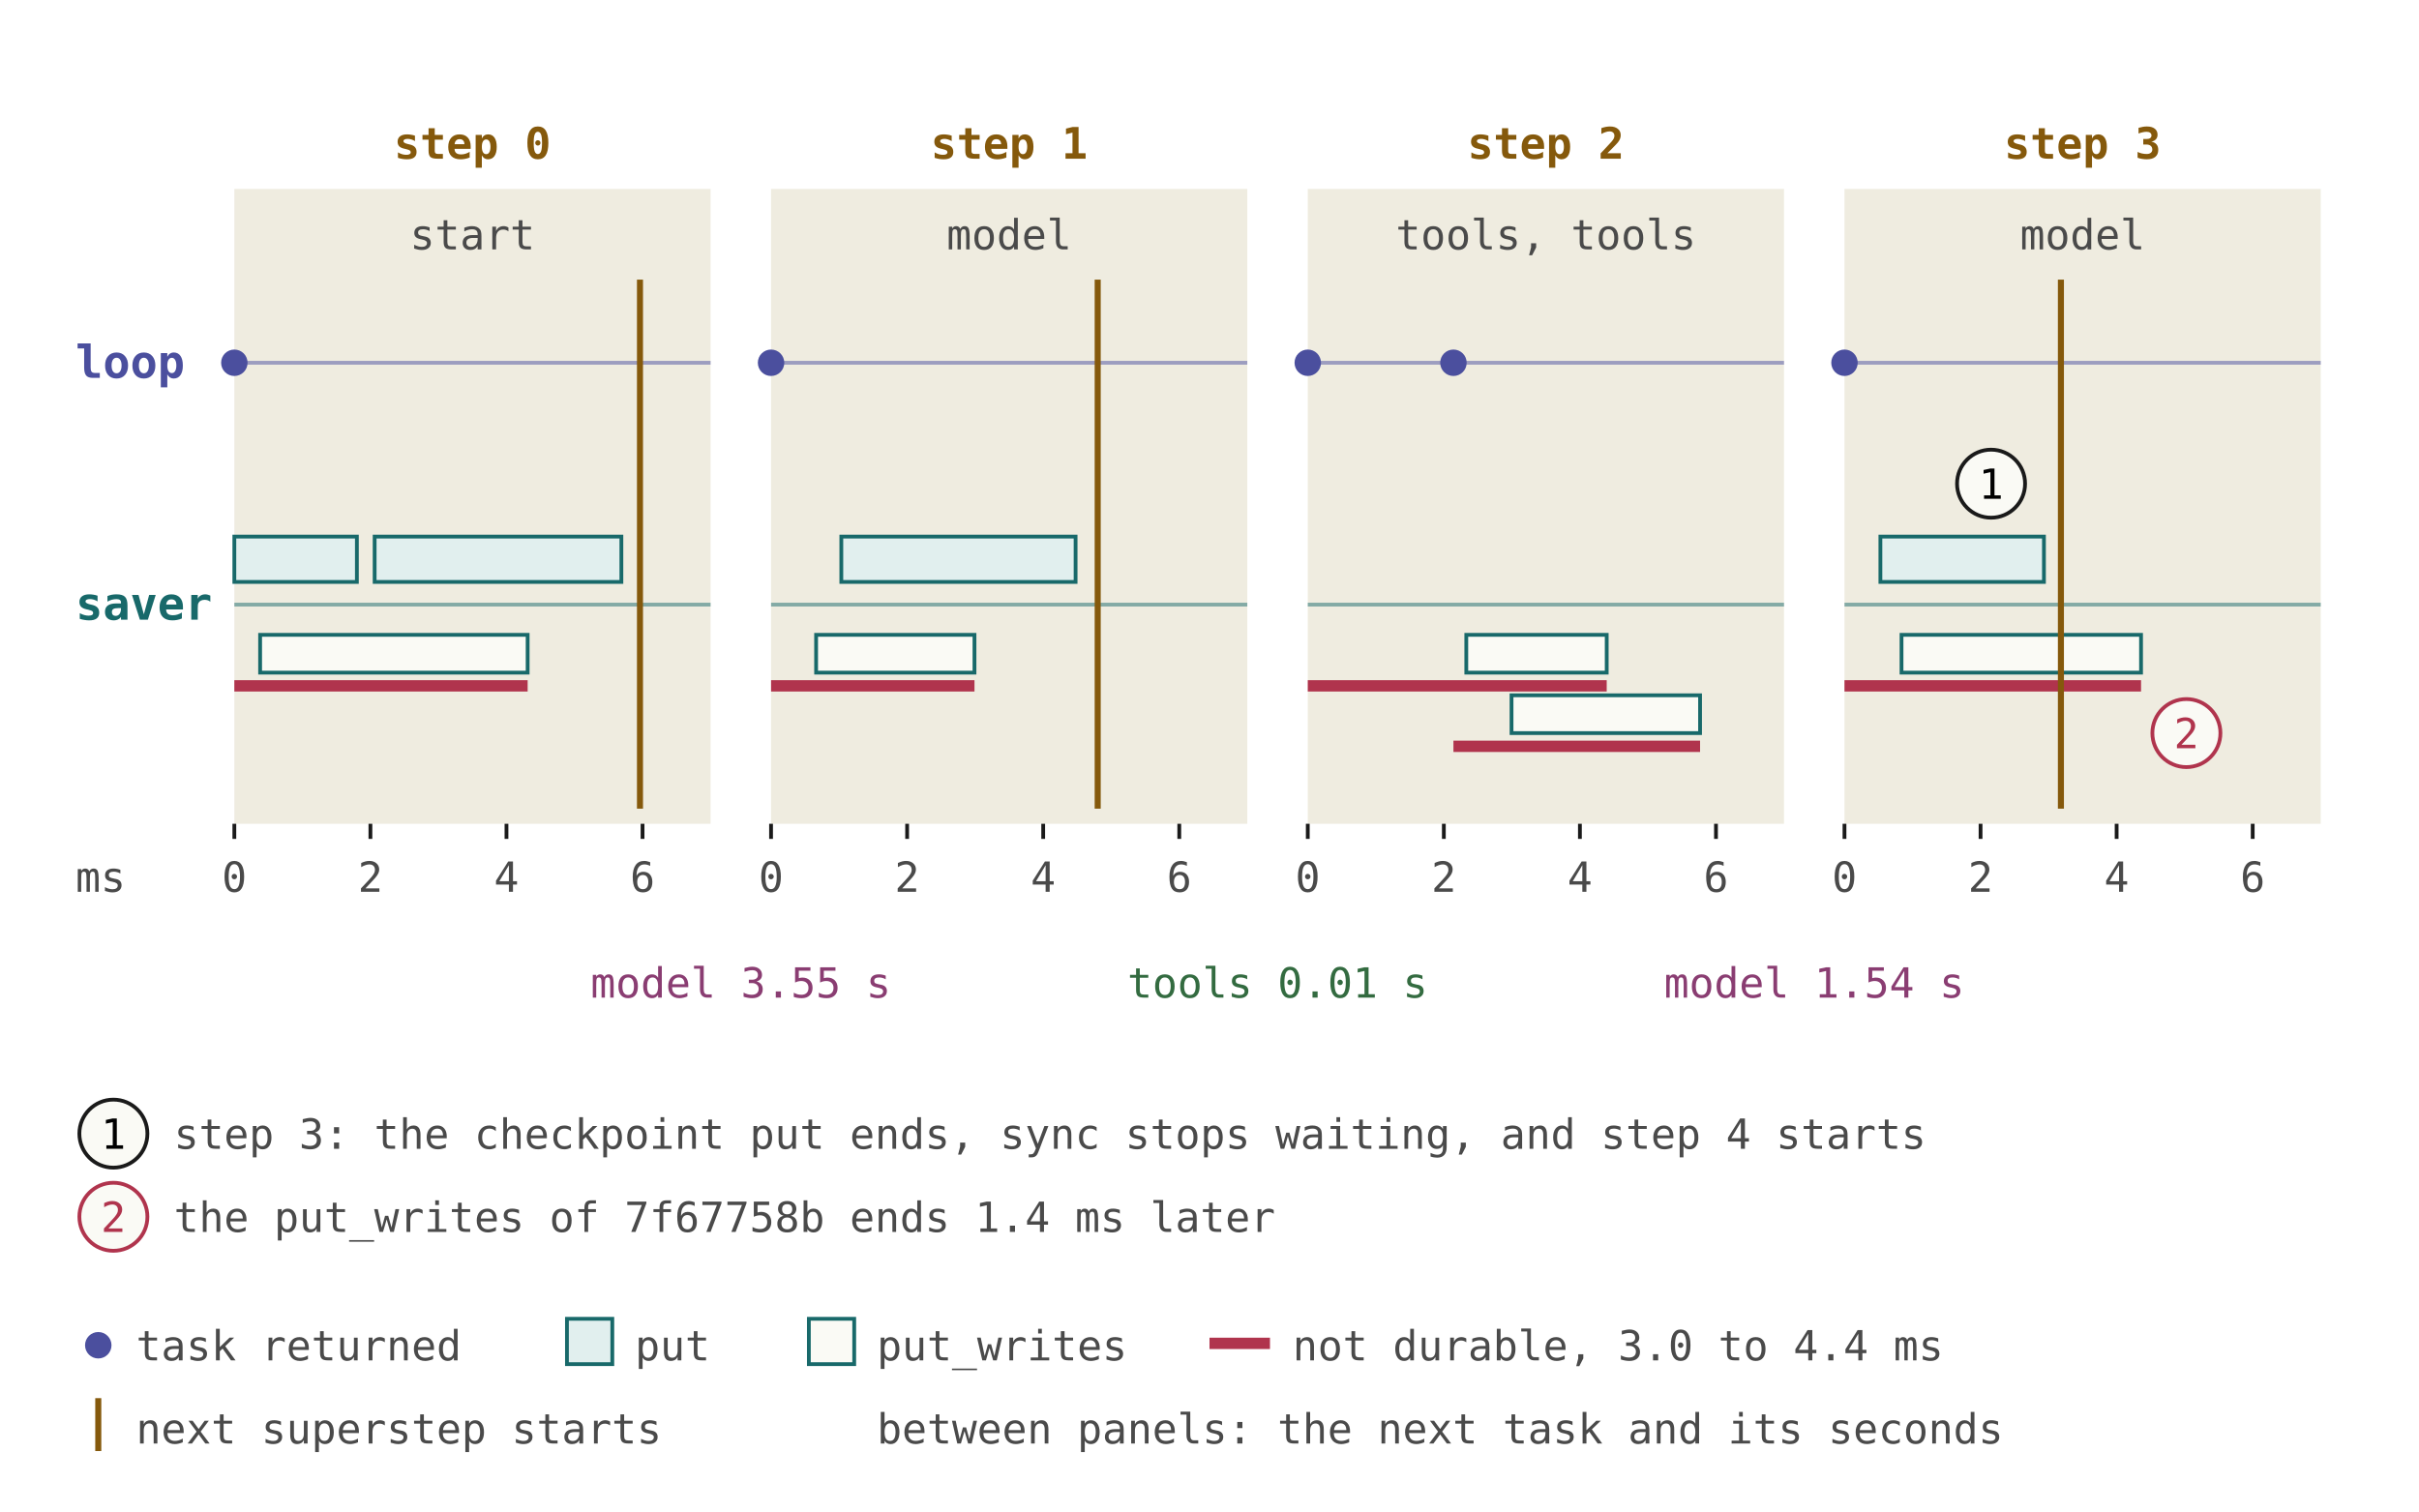
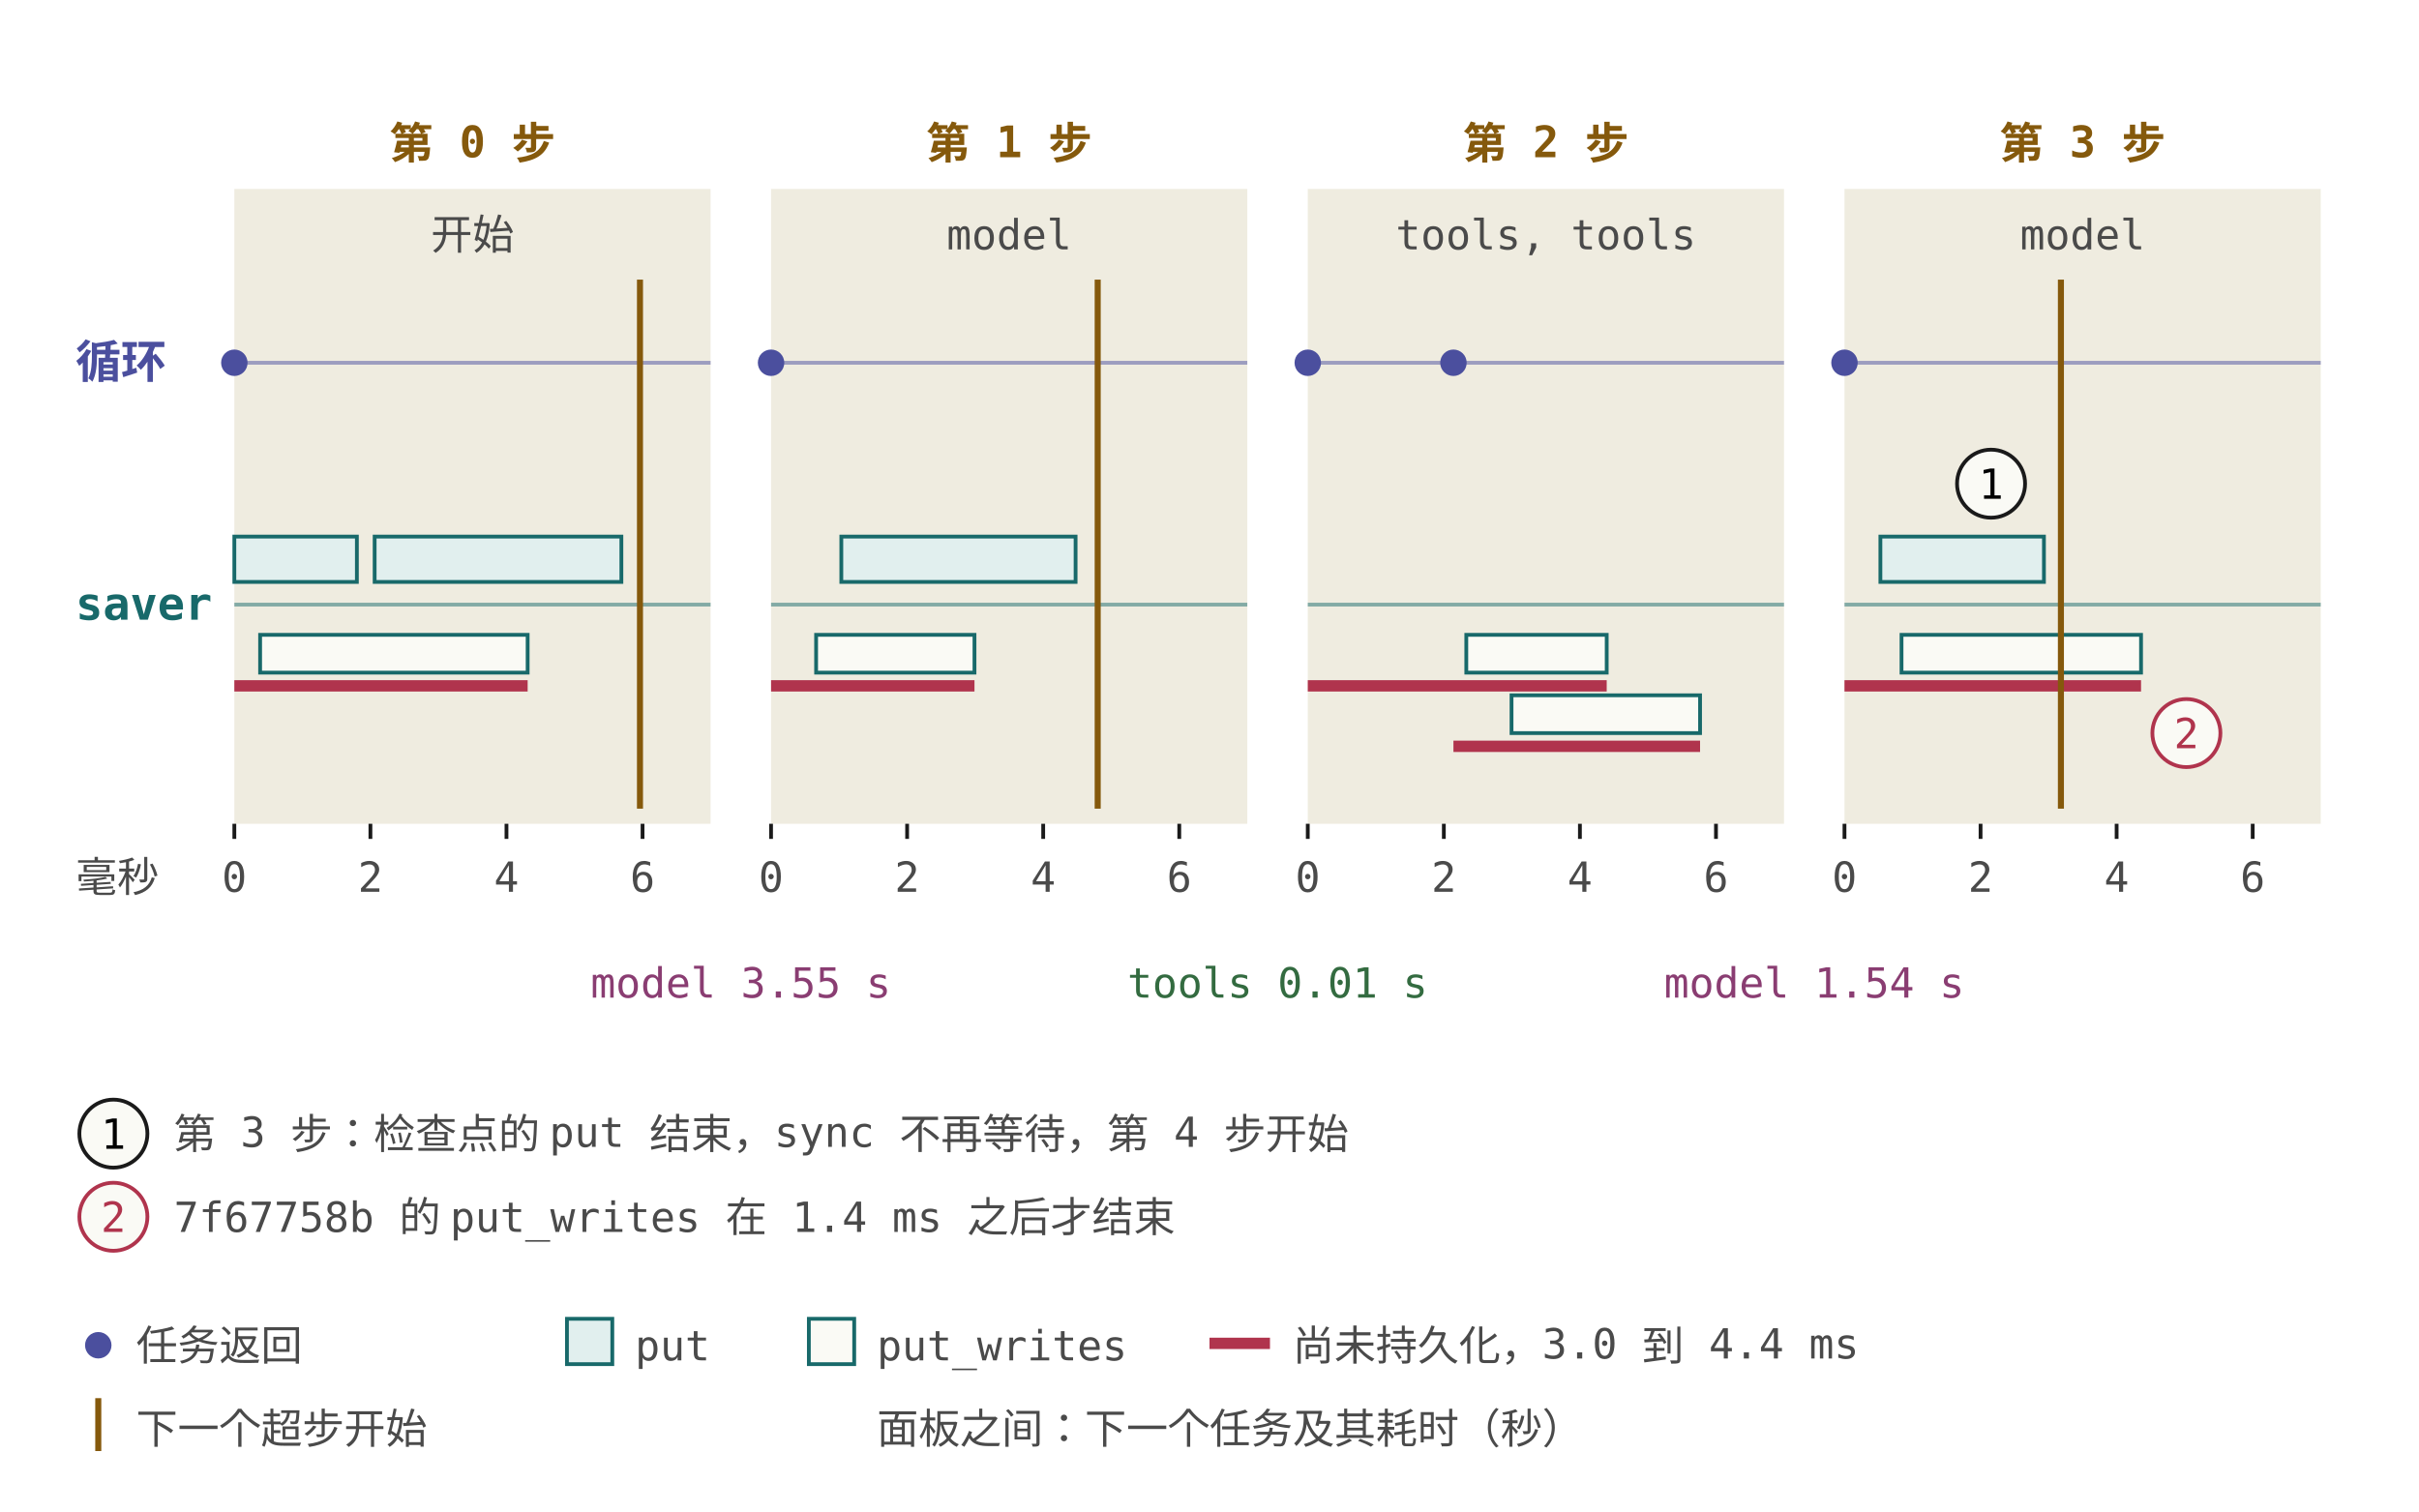
<svg xmlns="http://www.w3.org/2000/svg" viewBox="0 0 640 400" role="img" aria-labelledby="fig-2-3-title fig-2-3-desc" font-family="JetBrains Mono, ui-monospace, monospace">
-   <text x="20" y="100" font-size="12" font-weight="700" fill="var(--m-indigo-ink, #4b4f9e)">loop</text>
+   <text x="20" y="100" font-size="12" font-weight="700" fill="var(--m-indigo-ink, #4b4f9e)">循环</text>
  <text x="20" y="164" font-size="12" font-weight="700" fill="var(--m-teal-ink, #18696a)">saver</text>
  <g data-beat="1">
    <animate attributeName="opacity" values="0;0;1" keyTimes="0;0;1" calcMode="spline" keySplines="0 0 1 1;0.23 1 0.32 1" dur="0.45s" begin="indefinite" fill="freeze" />
    <animateTransform attributeName="transform" type="translate" values="0 4;0 4;0 0" keyTimes="0;0;1" calcMode="spline" keySplines="0 0 1 1;0.23 1 0.32 1" dur="0.45s" begin="indefinite" fill="freeze" />
    <rect x="62" y="50" width="126" height="168" fill="var(--m-code-bg, #efece0)" />
-     <text x="125" y="42" font-size="11.5" text-anchor="middle" font-weight="700" fill="var(--m-amber-ink, #85590c)">step 0</text>
+     <text x="125" y="42" font-size="11.5" text-anchor="middle" font-weight="700" fill="var(--m-amber-ink, #85590c)">第 0 步</text>
    <line x1="62" y1="96" x2="188" y2="96" stroke="var(--m-indigo-ink, #4b4f9e)" stroke-width="1" stroke-opacity="0.5" />
    <line x1="62" y1="160" x2="188" y2="160" stroke="var(--m-teal-ink, #18696a)" stroke-width="1" stroke-opacity="0.5" />
    <circle cx="62" cy="96" r="3.5" fill="var(--m-indigo-ink, #4b4f9e)" />
    <rect x="68.82" y="168" width="70.78" height="10" fill="var(--m-paper, #fafaf5)" stroke="var(--m-teal-ink, #18696a)" />
    <rect x="62" y="180" width="77.6" height="3" fill="var(--m-rose-ink, #b0344d)" />
    <rect x="99.12" y="142" width="65.28" height="12" fill="var(--m-teal-fill, #e1efee)" stroke="var(--m-teal-ink, #18696a)" />
    <rect x="62" y="142" width="32.42" height="12" fill="var(--m-teal-fill, #e1efee)" stroke="var(--m-teal-ink, #18696a)" />
    <line x1="169.32" y1="74" x2="169.32" y2="214" stroke="var(--m-amber-ink, #85590c)" stroke-width="1.6" />
    <line x1="62" y1="218" x2="62" y2="222" stroke="var(--m-ink, #1a1a1a)" stroke-width="1" />
    <text x="62" y="236" font-size="11" text-anchor="middle" fill="var(--m-ink-soft, #4a4a4a)">0</text>
    <line x1="98" y1="218" x2="98" y2="222" stroke="var(--m-ink, #1a1a1a)" stroke-width="1" />
    <text x="98" y="236" font-size="11" text-anchor="middle" fill="var(--m-ink-soft, #4a4a4a)">2</text>
    <line x1="134" y1="218" x2="134" y2="222" stroke="var(--m-ink, #1a1a1a)" stroke-width="1" />
    <text x="134" y="236" font-size="11" text-anchor="middle" fill="var(--m-ink-soft, #4a4a4a)">4</text>
    <line x1="170" y1="218" x2="170" y2="222" stroke="var(--m-ink, #1a1a1a)" stroke-width="1" />
    <text x="170" y="236" font-size="11" text-anchor="middle" fill="var(--m-ink-soft, #4a4a4a)">6</text>
-     <text x="125" y="66" font-size="11" text-anchor="middle" fill="var(--m-ink-soft, #4a4a4a)">start</text>
+     <text x="125" y="66" font-size="11" text-anchor="middle" fill="var(--m-ink-soft, #4a4a4a)">开始</text>
    <text x="196" y="264" font-size="11" text-anchor="middle" fill="var(--m-plum-ink, #8a3d72)">model 3.55 s</text>
  </g>
  <g data-beat="2">
    <animate attributeName="opacity" values="0;0;1" keyTimes="0;0.571;1" calcMode="spline" keySplines="0 0 1 1;0.23 1 0.32 1" dur="1.05s" begin="indefinite" fill="freeze" />
    <animateTransform attributeName="transform" type="translate" values="0 4;0 4;0 0" keyTimes="0;0.571;1" calcMode="spline" keySplines="0 0 1 1;0.23 1 0.32 1" dur="1.05s" begin="indefinite" fill="freeze" />
    <rect x="204" y="50" width="126" height="168" fill="var(--m-code-bg, #efece0)" />
-     <text x="267" y="42" font-size="11.5" text-anchor="middle" font-weight="700" fill="var(--m-amber-ink, #85590c)">step 1</text>
+     <text x="267" y="42" font-size="11.5" text-anchor="middle" font-weight="700" fill="var(--m-amber-ink, #85590c)">第 1 步</text>
    <line x1="204" y1="96" x2="330" y2="96" stroke="var(--m-indigo-ink, #4b4f9e)" stroke-width="1" stroke-opacity="0.5" />
    <line x1="204" y1="160" x2="330" y2="160" stroke="var(--m-teal-ink, #18696a)" stroke-width="1" stroke-opacity="0.5" />
    <circle cx="204" cy="96" r="3.5" fill="var(--m-indigo-ink, #4b4f9e)" />
    <rect x="215.92" y="168" width="41.9" height="10" fill="var(--m-paper, #fafaf5)" stroke="var(--m-teal-ink, #18696a)" />
    <rect x="204" y="180" width="53.82" height="3" fill="var(--m-rose-ink, #b0344d)" />
    <rect x="222.59" y="142" width="61.98" height="12" fill="var(--m-teal-fill, #e1efee)" stroke="var(--m-teal-ink, #18696a)" />
    <line x1="290.42" y1="74" x2="290.42" y2="214" stroke="var(--m-amber-ink, #85590c)" stroke-width="1.6" />
    <line x1="204" y1="218" x2="204" y2="222" stroke="var(--m-ink, #1a1a1a)" stroke-width="1" />
    <text x="204" y="236" font-size="11" text-anchor="middle" fill="var(--m-ink-soft, #4a4a4a)">0</text>
    <line x1="240" y1="218" x2="240" y2="222" stroke="var(--m-ink, #1a1a1a)" stroke-width="1" />
    <text x="240" y="236" font-size="11" text-anchor="middle" fill="var(--m-ink-soft, #4a4a4a)">2</text>
    <line x1="276" y1="218" x2="276" y2="222" stroke="var(--m-ink, #1a1a1a)" stroke-width="1" />
    <text x="276" y="236" font-size="11" text-anchor="middle" fill="var(--m-ink-soft, #4a4a4a)">4</text>
    <line x1="312" y1="218" x2="312" y2="222" stroke="var(--m-ink, #1a1a1a)" stroke-width="1" />
    <text x="312" y="236" font-size="11" text-anchor="middle" fill="var(--m-ink-soft, #4a4a4a)">6</text>
    <text x="267" y="66" font-size="11" text-anchor="middle" fill="var(--m-ink-soft, #4a4a4a)">model</text>
    <text x="338" y="264" font-size="11" text-anchor="middle" fill="var(--m-green-ink, #336b40)">tools 0.01 s</text>
  </g>
  <g data-beat="3">
    <animate attributeName="opacity" values="0;0;1" keyTimes="0;0.727;1" calcMode="spline" keySplines="0 0 1 1;0.23 1 0.32 1" dur="1.65s" begin="indefinite" fill="freeze" />
    <animateTransform attributeName="transform" type="translate" values="0 4;0 4;0 0" keyTimes="0;0.727;1" calcMode="spline" keySplines="0 0 1 1;0.23 1 0.32 1" dur="1.65s" begin="indefinite" fill="freeze" />
    <rect x="346" y="50" width="126" height="168" fill="var(--m-code-bg, #efece0)" />
-     <text x="409" y="42" font-size="11.5" text-anchor="middle" font-weight="700" fill="var(--m-amber-ink, #85590c)">step 2</text>
+     <text x="409" y="42" font-size="11.5" text-anchor="middle" font-weight="700" fill="var(--m-amber-ink, #85590c)">第 2 步</text>
    <line x1="346" y1="96" x2="472" y2="96" stroke="var(--m-indigo-ink, #4b4f9e)" stroke-width="1" stroke-opacity="0.5" />
    <line x1="346" y1="160" x2="472" y2="160" stroke="var(--m-teal-ink, #18696a)" stroke-width="1" stroke-opacity="0.5" />
    <circle cx="346" cy="96" r="3.5" fill="var(--m-indigo-ink, #4b4f9e)" />
    <rect x="387.94" y="168" width="37.15" height="10" fill="var(--m-paper, #fafaf5)" stroke="var(--m-teal-ink, #18696a)" />
    <rect x="346" y="180" width="79.09" height="3" fill="var(--m-rose-ink, #b0344d)" />
    <circle cx="384.54" cy="96" r="3.5" fill="var(--m-indigo-ink, #4b4f9e)" />
    <rect x="399.91" y="184" width="49.88" height="10" fill="var(--m-paper, #fafaf5)" stroke="var(--m-teal-ink, #18696a)" />
    <rect x="384.54" y="196" width="65.25" height="3" fill="var(--m-rose-ink, #b0344d)" />
    <line x1="346" y1="218" x2="346" y2="222" stroke="var(--m-ink, #1a1a1a)" stroke-width="1" />
    <text x="346" y="236" font-size="11" text-anchor="middle" fill="var(--m-ink-soft, #4a4a4a)">0</text>
    <line x1="382" y1="218" x2="382" y2="222" stroke="var(--m-ink, #1a1a1a)" stroke-width="1" />
    <text x="382" y="236" font-size="11" text-anchor="middle" fill="var(--m-ink-soft, #4a4a4a)">2</text>
    <line x1="418" y1="218" x2="418" y2="222" stroke="var(--m-ink, #1a1a1a)" stroke-width="1" />
    <text x="418" y="236" font-size="11" text-anchor="middle" fill="var(--m-ink-soft, #4a4a4a)">4</text>
    <line x1="454" y1="218" x2="454" y2="222" stroke="var(--m-ink, #1a1a1a)" stroke-width="1" />
    <text x="454" y="236" font-size="11" text-anchor="middle" fill="var(--m-ink-soft, #4a4a4a)">6</text>
    <text x="409" y="66" font-size="11" text-anchor="middle" fill="var(--m-ink-soft, #4a4a4a)">tools, tools</text>
    <text x="480" y="264" font-size="11" text-anchor="middle" fill="var(--m-plum-ink, #8a3d72)">model 1.54 s</text>
  </g>
  <g data-beat="4">
    <animate attributeName="opacity" values="0;0;1" keyTimes="0;0.8;1" calcMode="spline" keySplines="0 0 1 1;0.23 1 0.32 1" dur="2.25s" begin="indefinite" fill="freeze" />
    <animateTransform attributeName="transform" type="translate" values="0 4;0 4;0 0" keyTimes="0;0.8;1" calcMode="spline" keySplines="0 0 1 1;0.23 1 0.32 1" dur="2.25s" begin="indefinite" fill="freeze" />
    <rect x="488" y="50" width="126" height="168" fill="var(--m-code-bg, #efece0)" />
-     <text x="551" y="42" font-size="11.5" text-anchor="middle" font-weight="700" fill="var(--m-amber-ink, #85590c)">step 3</text>
+     <text x="551" y="42" font-size="11.5" text-anchor="middle" font-weight="700" fill="var(--m-amber-ink, #85590c)">第 3 步</text>
    <line x1="488" y1="96" x2="614" y2="96" stroke="var(--m-indigo-ink, #4b4f9e)" stroke-width="1" stroke-opacity="0.5" />
    <line x1="488" y1="160" x2="614" y2="160" stroke="var(--m-teal-ink, #18696a)" stroke-width="1" stroke-opacity="0.5" />
    <circle cx="488" cy="96" r="3.5" fill="var(--m-indigo-ink, #4b4f9e)" />
    <rect x="503.09" y="168" width="63.37" height="10" fill="var(--m-paper, #fafaf5)" stroke="var(--m-teal-ink, #18696a)" />
    <rect x="488" y="180" width="78.46" height="3" fill="var(--m-rose-ink, #b0344d)" />
    <rect x="497.5" y="142" width="43.27" height="12" fill="var(--m-teal-fill, #e1efee)" stroke="var(--m-teal-ink, #18696a)" />
    <line x1="545.26" y1="74" x2="545.26" y2="214" stroke="var(--m-amber-ink, #85590c)" stroke-width="1.6" />
    <line x1="488" y1="218" x2="488" y2="222" stroke="var(--m-ink, #1a1a1a)" stroke-width="1" />
    <text x="488" y="236" font-size="11" text-anchor="middle" fill="var(--m-ink-soft, #4a4a4a)">0</text>
    <line x1="524" y1="218" x2="524" y2="222" stroke="var(--m-ink, #1a1a1a)" stroke-width="1" />
    <text x="524" y="236" font-size="11" text-anchor="middle" fill="var(--m-ink-soft, #4a4a4a)">2</text>
    <line x1="560" y1="218" x2="560" y2="222" stroke="var(--m-ink, #1a1a1a)" stroke-width="1" />
    <text x="560" y="236" font-size="11" text-anchor="middle" fill="var(--m-ink-soft, #4a4a4a)">4</text>
    <line x1="596" y1="218" x2="596" y2="222" stroke="var(--m-ink, #1a1a1a)" stroke-width="1" />
    <text x="596" y="236" font-size="11" text-anchor="middle" fill="var(--m-ink-soft, #4a4a4a)">6</text>
    <text x="551" y="66" font-size="11" text-anchor="middle" fill="var(--m-ink-soft, #4a4a4a)">model</text>
-     <text x="20" y="236" font-size="11" fill="var(--m-ink-soft, #4a4a4a)">ms</text>
+     <text x="20" y="236" font-size="11" fill="var(--m-ink-soft, #4a4a4a)">毫秒</text>
  </g>
  <g data-beat="5">
    <animate attributeName="opacity" values="0;0;1" keyTimes="0;0.842;1" calcMode="spline" keySplines="0 0 1 1;0.23 1 0.32 1" dur="2.85s" begin="indefinite" fill="freeze" />
    <animateTransform attributeName="transform" type="translate" values="0 4;0 4;0 0" keyTimes="0;0.842;1" calcMode="spline" keySplines="0 0 1 1;0.23 1 0.32 1" dur="2.85s" begin="indefinite" fill="freeze" />
    <circle cx="526.78" cy="128" r="9" fill="var(--m-paper, #fafaf5)" stroke="var(--m-ink, #1a1a1a)" stroke-width="1" />
    <text x="526.78" y="132" font-size="11" text-anchor="middle">1</text>
    <circle cx="578.46" cy="194" r="9" fill="var(--m-paper, #fafaf5)" stroke="var(--m-rose-ink, #b0344d)" stroke-width="1" />
    <text x="578.46" y="198" font-size="11" text-anchor="middle" fill="var(--m-rose-ink, #b0344d)">2</text>
  </g>
  <circle cx="30" cy="300" r="9" fill="var(--m-paper, #fafaf5)" stroke="var(--m-ink, #1a1a1a)" stroke-width="1" />
  <text x="30" y="304" font-size="11" text-anchor="middle">1</text>
-   <text x="46" y="304" font-size="11" class="m-serif" fill="var(--m-ink-soft, #4a4a4a)">step 3: the checkpoint put ends, sync stops waiting, and step 4 starts</text>
+   <text x="46" y="304" font-size="11" class="m-serif" fill="var(--m-ink-soft, #4a4a4a)">第 3 步：检查点的 put 结束，sync 不再等待，第 4 步开始</text>
  <circle cx="30" cy="322" r="9" fill="var(--m-paper, #fafaf5)" stroke="var(--m-rose-ink, #b0344d)" stroke-width="1" />
  <text x="30" y="326" font-size="11" text-anchor="middle" fill="var(--m-rose-ink, #b0344d)">2</text>
-   <text x="46" y="326" font-size="11" class="m-serif" fill="var(--m-ink-soft, #4a4a4a)">the put_writes of 7f67758b ends 1.4 ms later</text>
+   <text x="46" y="326" font-size="11" class="m-serif" fill="var(--m-ink-soft, #4a4a4a)">7f67758b 的 put_writes 在 1.4 ms 之后才结束</text>
  <circle cx="26" cy="356" r="3.5" fill="var(--m-indigo-ink, #4b4f9e)" />
-   <text x="36" y="360" font-size="11" class="m-serif" fill="var(--m-ink-soft, #4a4a4a)">task returned</text>
+   <text x="36" y="360" font-size="11" class="m-serif" fill="var(--m-ink-soft, #4a4a4a)">任务返回</text>
  <rect x="150" y="349" width="12" height="12" fill="var(--m-teal-fill, #e1efee)" stroke="var(--m-teal-ink, #18696a)" />
  <text x="168" y="360" font-size="11" class="m-serif" fill="var(--m-ink-soft, #4a4a4a)">put</text>
  <rect x="214" y="349" width="12" height="12" fill="var(--m-paper, #fafaf5)" stroke="var(--m-teal-ink, #18696a)" />
  <text x="232" y="360" font-size="11" class="m-serif" fill="var(--m-ink-soft, #4a4a4a)">put_writes</text>
  <rect x="320" y="354" width="16" height="3" fill="var(--m-rose-ink, #b0344d)" />
-   <text x="342" y="360" font-size="11" class="m-serif" fill="var(--m-ink-soft, #4a4a4a)">not durable, 3.0 to 4.4 ms</text>
+   <text x="342" y="360" font-size="11" class="m-serif" fill="var(--m-ink-soft, #4a4a4a)">尚未持久化，3.0 到 4.4 ms</text>
  <line x1="26" y1="370" x2="26" y2="384" stroke="var(--m-amber-ink, #85590c)" stroke-width="1.6" />
-   <text x="36" y="382" font-size="11" class="m-serif" fill="var(--m-ink-soft, #4a4a4a)">next superstep starts</text>
-   <text x="232" y="382" font-size="11" class="m-serif" fill="var(--m-ink-soft, #4a4a4a)">between panels: the next task and its seconds</text>
+   <text x="36" y="382" font-size="11" class="m-serif" fill="var(--m-ink-soft, #4a4a4a)">下一个超步开始</text>
+   <text x="232" y="382" font-size="11" class="m-serif" fill="var(--m-ink-soft, #4a4a4a)">面板之间：下一个任务及其耗时（秒）</text>
</svg>
